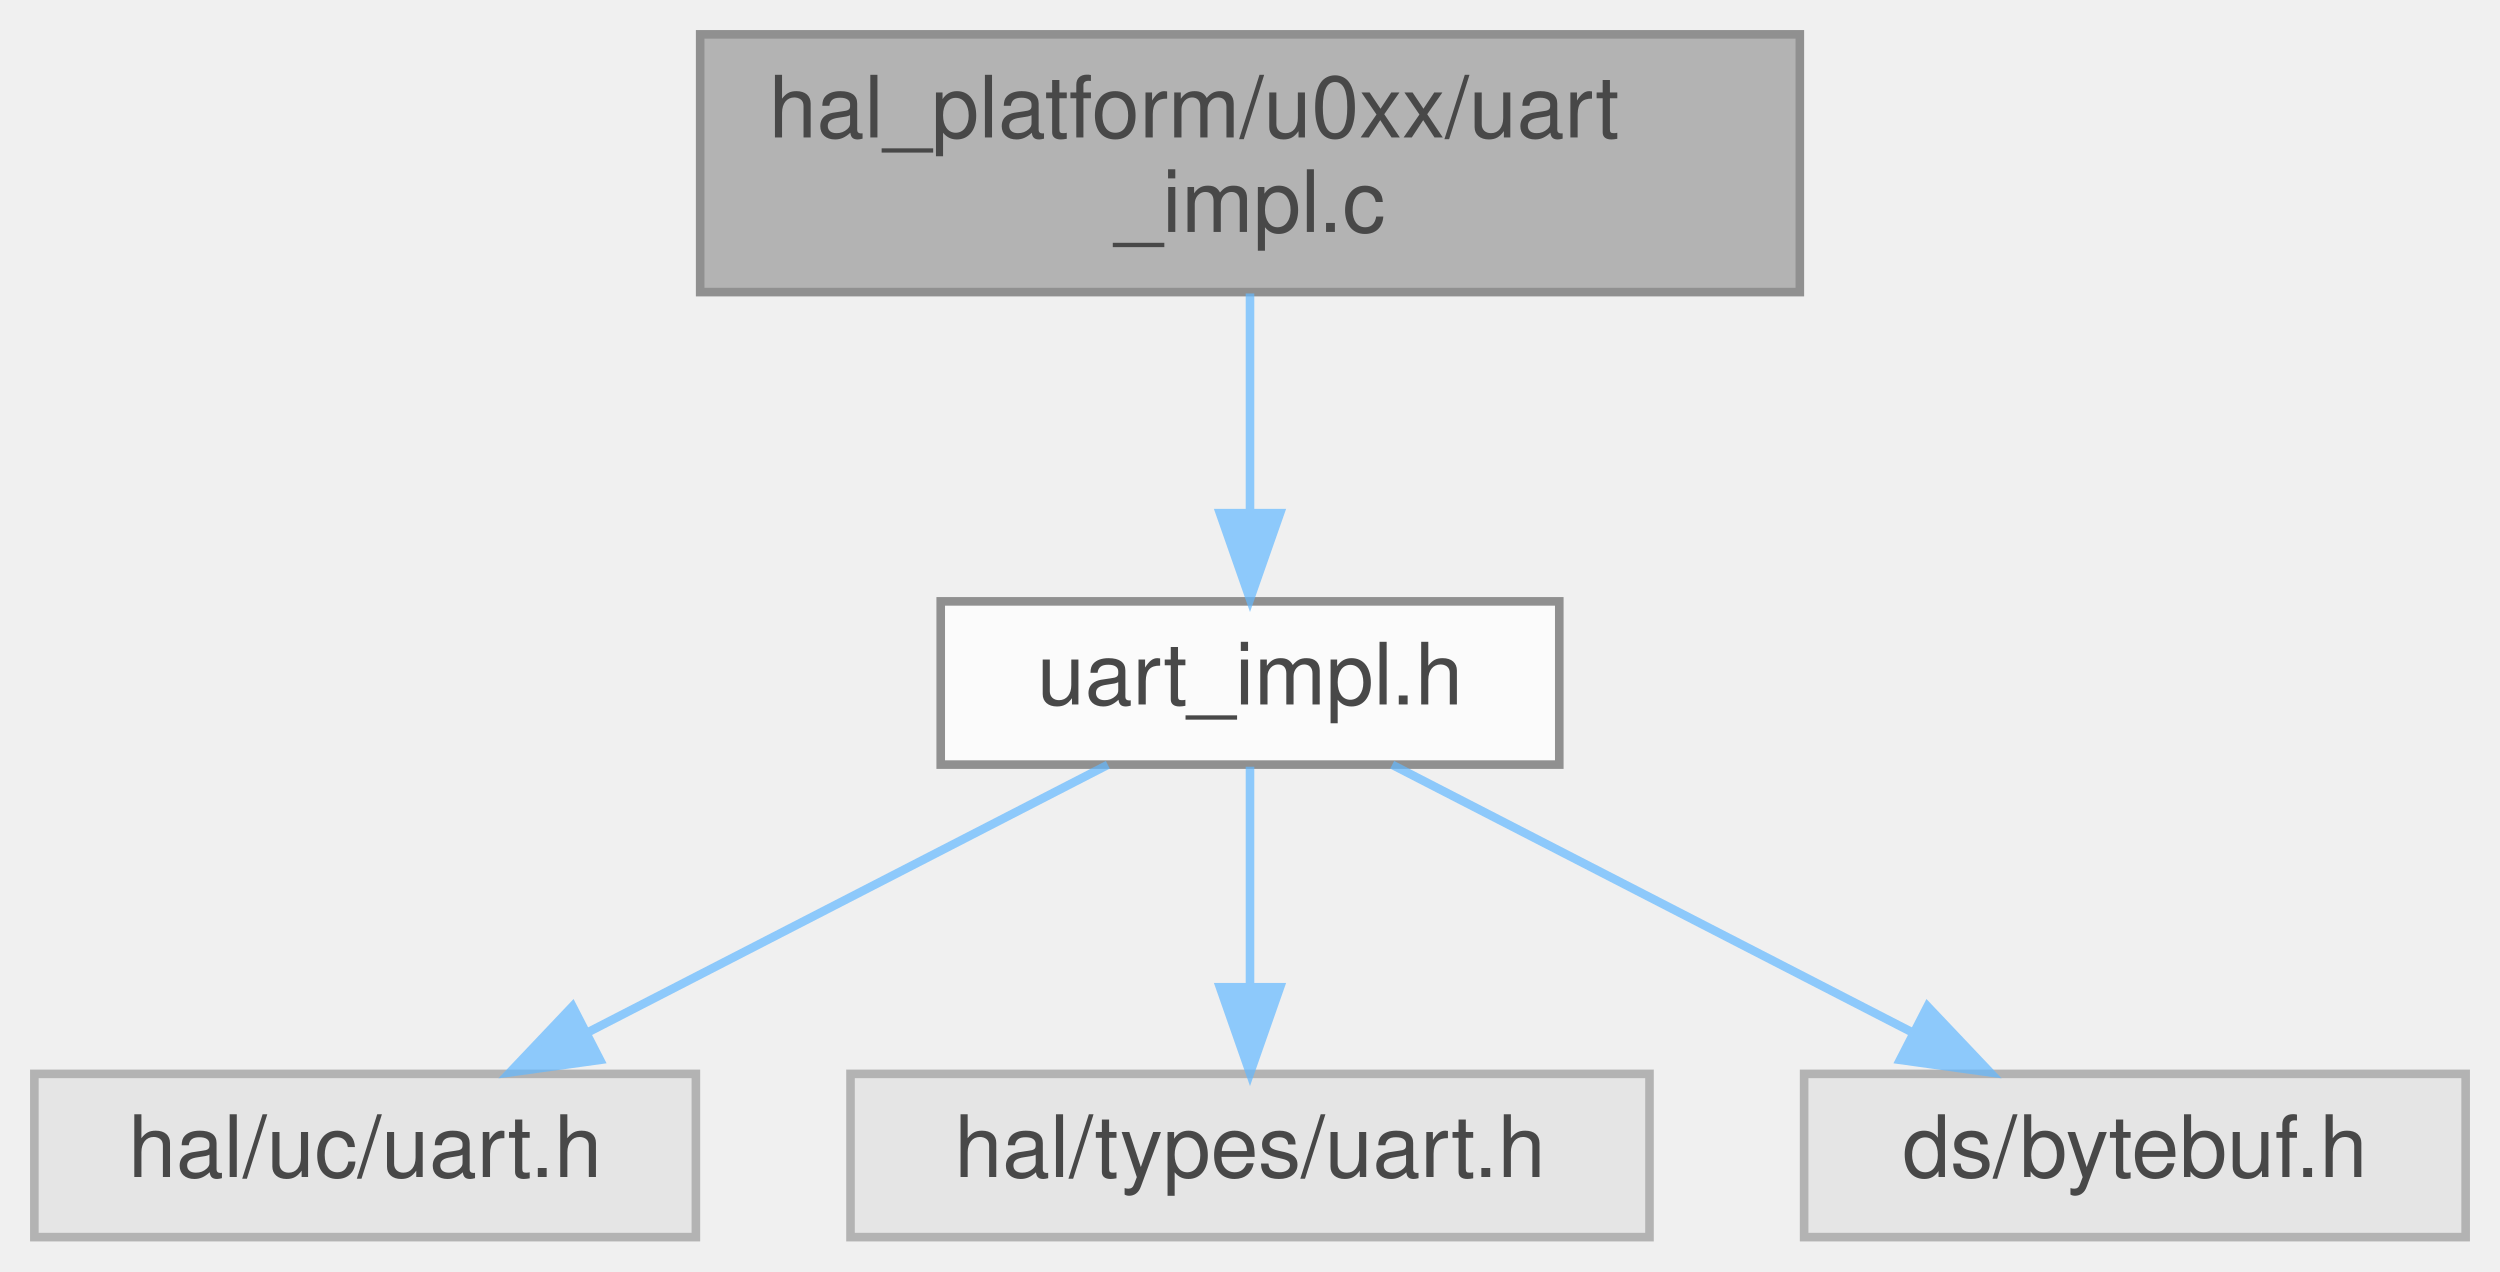
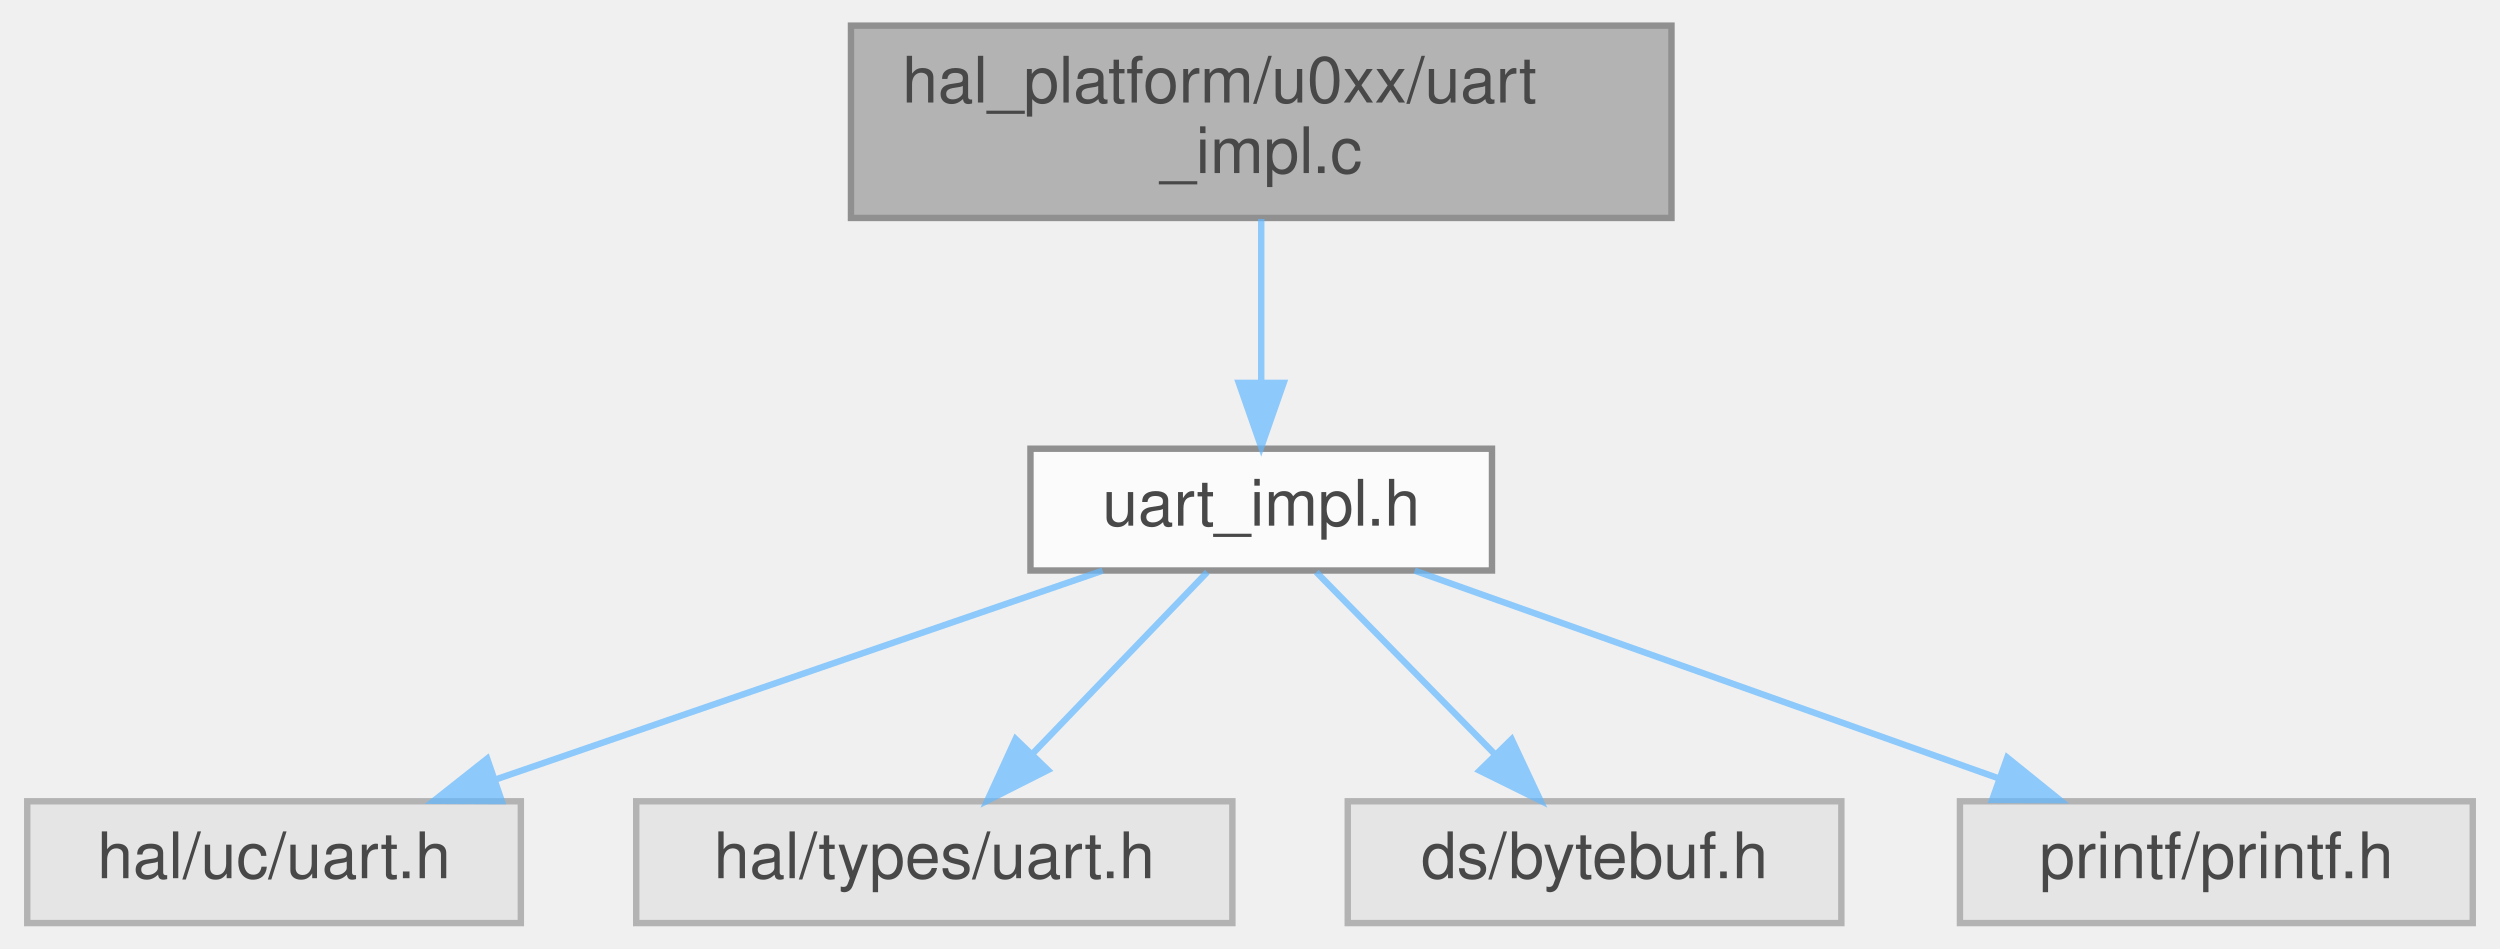
- <svg xmlns="http://www.w3.org/2000/svg" xmlns:xlink="http://www.w3.org/1999/xlink" width="291pt" height="148pt" viewBox="0.00 0.00 291.00 148.00">
+ <svg xmlns="http://www.w3.org/2000/svg" xmlns:xlink="http://www.w3.org/1999/xlink" width="390pt" height="148pt" viewBox="0.00 0.00 389.50 148.00">
  <svg id="main" version="1.1" xml:space="preserve">
    <style type="text/css">
.node, .edge {opacity: 0.7;}
.node.selected, .edge.selected {opacity: 1;}
.edge:hover path { stroke: red; }
.edge:hover polygon { stroke: red; fill: red; }
</style>
    <svg id="graph" class="graph">
      <g id="graph0" class="graph" transform="scale(1 1) rotate(0) translate(4 144)">
        <g id="Node000001" class="node">
          <g id="a_Node000001">
            <a xlink:title=" ">
-               <polygon fill="#999999" stroke="#666666" points="205.5,-140 77.5,-140 77.5,-110 205.5,-110 205.5,-140" />
-               <text text-anchor="start" x="85.5" y="-128" font-family="Helvetica,sans-Serif" font-size="10.00">hal_platform/u0xx/uart</text>
-               <text text-anchor="middle" x="141.5" y="-117" font-family="Helvetica,sans-Serif" font-size="10.00">_impl.c</text>
+               <polygon fill="#999999" stroke="#666666" points="256.5,-140 128.5,-140 128.5,-110 256.5,-110 256.5,-140" />
+               <text text-anchor="start" x="136.5" y="-128" font-family="Helvetica,sans-Serif" font-size="10.00">hal_platform/u0xx/uart</text>
+               <text text-anchor="middle" x="192.5" y="-117" font-family="Helvetica,sans-Serif" font-size="10.00">_impl.c</text>
            </a>
          </g>
        </g>
        <g id="Node000002" class="node">
          <g id="a_Node000002">
            <a xlink:href="u0xx_2uart__impl_8h.html" target="_top" xlink:title=" ">
-               <polygon fill="white" stroke="#666666" points="177.5,-74 105.5,-74 105.5,-55 177.5,-55 177.5,-74" />
-               <text text-anchor="middle" x="141.5" y="-62" font-family="Helvetica,sans-Serif" font-size="10.00">uart_impl.h</text>
+               <polygon fill="white" stroke="#666666" points="228.5,-74 156.5,-74 156.5,-55 228.5,-55 228.5,-74" />
+               <text text-anchor="middle" x="192.5" y="-62" font-family="Helvetica,sans-Serif" font-size="10.00">uart_impl.h</text>
            </a>
          </g>
        </g>
        <g id="edge1_Node000001_Node000002" class="edge">
          <g id="a_edge1_Node000001_Node000002">
            <a xlink:title=" ">
-               <path fill="none" stroke="#63b8ff" d="M141.5,-109.84C141.5,-102.21 141.5,-92.7 141.5,-84.45" />
-               <polygon fill="#63b8ff" stroke="#63b8ff" points="145,-84.27 141.5,-74.27 138,-84.27 145,-84.27" />
+               <path fill="none" stroke="#63b8ff" d="M192.5,-109.84C192.5,-102.21 192.5,-92.7 192.5,-84.45" />
+               <polygon fill="#63b8ff" stroke="#63b8ff" points="196,-84.27 192.5,-74.27 189,-84.27 196,-84.27" />
            </a>
          </g>
        </g>
        <g id="Node000003" class="node">
          <g id="a_Node000003">
            <a xlink:title=" ">
              <polygon fill="#e0e0e0" stroke="#999999" points="77,-19 0,-19 0,0 77,0 77,-19" />
              <text text-anchor="middle" x="38.5" y="-7" font-family="Helvetica,sans-Serif" font-size="10.00">hal/uc/uart.h</text>
            </a>
          </g>
        </g>
        <g id="edge2_Node000002_Node000003" class="edge">
          <g id="a_edge2_Node000002_Node000003">
            <a xlink:title=" ">
-               <path fill="none" stroke="#63b8ff" d="M124.95,-54.98C108.61,-46.57 83.37,-33.59 64.37,-23.81" />
-               <polygon fill="#63b8ff" stroke="#63b8ff" points="65.84,-20.63 55.35,-19.17 62.64,-26.86 65.84,-20.63" />
+               <path fill="none" stroke="#63b8ff" d="M167.76,-54.98C142.13,-46.16 101.87,-32.31 73.09,-22.41" />
+               <polygon fill="#63b8ff" stroke="#63b8ff" points="74.03,-19.03 63.44,-19.08 71.75,-25.65 74.03,-19.03" />
            </a>
          </g>
        </g>
        <g id="Node000004" class="node">
          <g id="a_Node000004">
            <a xlink:title=" ">
              <polygon fill="#e0e0e0" stroke="#999999" points="188,-19 95,-19 95,0 188,0 188,-19" />
              <text text-anchor="middle" x="141.5" y="-7" font-family="Helvetica,sans-Serif" font-size="10.00">hal/types/uart.h</text>
            </a>
          </g>
        </g>
        <g id="edge3_Node000002_Node000004" class="edge">
          <g id="a_edge3_Node000002_Node000004">
            <a xlink:title=" ">
-               <path fill="none" stroke="#63b8ff" d="M141.5,-54.75C141.5,-47.8 141.5,-37.85 141.5,-29.13" />
-               <polygon fill="#63b8ff" stroke="#63b8ff" points="145,-29.09 141.5,-19.09 138,-29.09 145,-29.09" />
+               <path fill="none" stroke="#63b8ff" d="M184.08,-54.75C176.73,-47.11 165.87,-35.82 156.96,-26.56" />
+               <polygon fill="#63b8ff" stroke="#63b8ff" points="159.22,-23.87 149.76,-19.09 154.18,-28.72 159.22,-23.87" />
            </a>
          </g>
        </g>
        <g id="Node000005" class="node">
          <g id="a_Node000005">
            <a xlink:title=" ">
              <polygon fill="#e0e0e0" stroke="#999999" points="283,-19 206,-19 206,0 283,0 283,-19" />
              <text text-anchor="middle" x="244.5" y="-7" font-family="Helvetica,sans-Serif" font-size="10.00">ds/bytebuf.h</text>
            </a>
          </g>
        </g>
        <g id="edge4_Node000002_Node000005" class="edge">
          <g id="a_edge4_Node000002_Node000005">
            <a xlink:title=" ">
-               <path fill="none" stroke="#63b8ff" d="M158.05,-54.98C174.39,-46.57 199.63,-33.59 218.63,-23.81" />
-               <polygon fill="#63b8ff" stroke="#63b8ff" points="220.36,-26.86 227.65,-19.17 217.16,-20.63 220.36,-26.86" />
+               <path fill="none" stroke="#63b8ff" d="M201.09,-54.75C208.66,-47.03 219.88,-35.6 229.01,-26.28" />
+               <polygon fill="#63b8ff" stroke="#63b8ff" points="231.57,-28.68 236.07,-19.09 226.57,-23.78 231.57,-28.68" />
+             </a>
+           </g>
+         </g>
+         <g id="Node000006" class="node">
+           <g id="a_Node000006">
+             <a xlink:title=" ">
+               <polygon fill="#e0e0e0" stroke="#999999" points="381.5,-19 301.5,-19 301.5,0 381.5,0 381.5,-19" />
+               <text text-anchor="middle" x="341.5" y="-7" font-family="Helvetica,sans-Serif" font-size="10.00">printf/printf.h</text>
+             </a>
+           </g>
+         </g>
+         <g id="edge5_Node000002_Node000006" class="edge">
+           <g id="a_edge5_Node000002_Node000006">
+             <a xlink:title=" ">
+               <path fill="none" stroke="#63b8ff" d="M216.44,-54.98C241.06,-46.23 279.62,-32.51 307.42,-22.62" />
+               <polygon fill="#63b8ff" stroke="#63b8ff" points="308.88,-25.82 317.12,-19.17 306.53,-19.22 308.88,-25.82" />
            </a>
          </g>
        </g>
      </g>
    </svg>
  </svg>
  <style type="text/css">

[data-mouse-over-selected='false'] { opacity: 0.7; }
[data-mouse-over-selected='true']  { opacity: 1.0; }

</style>
</svg>
